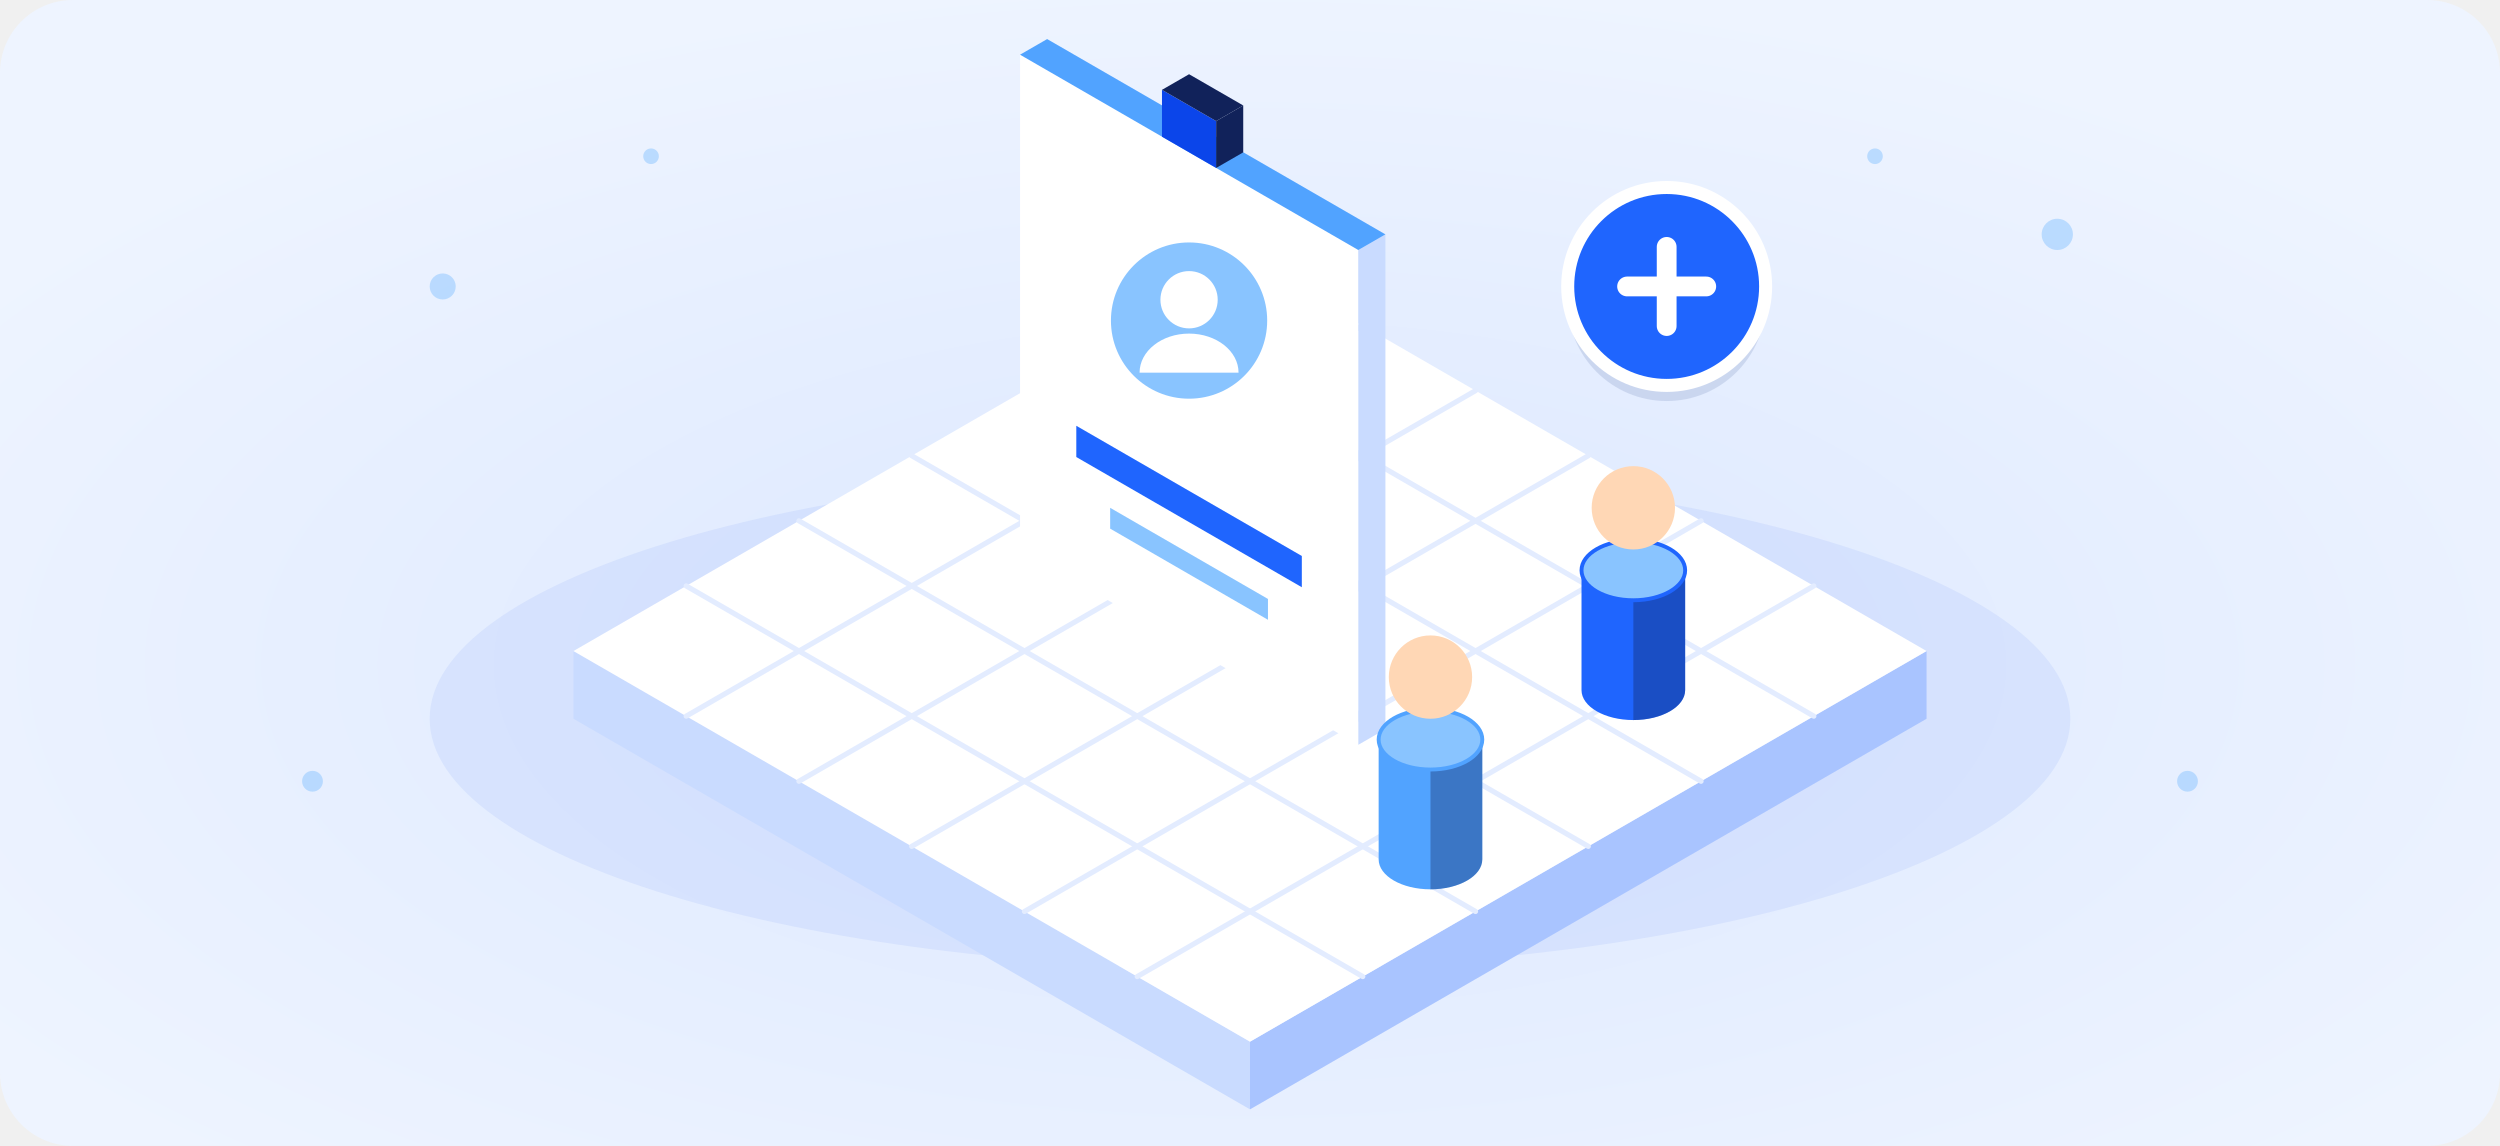
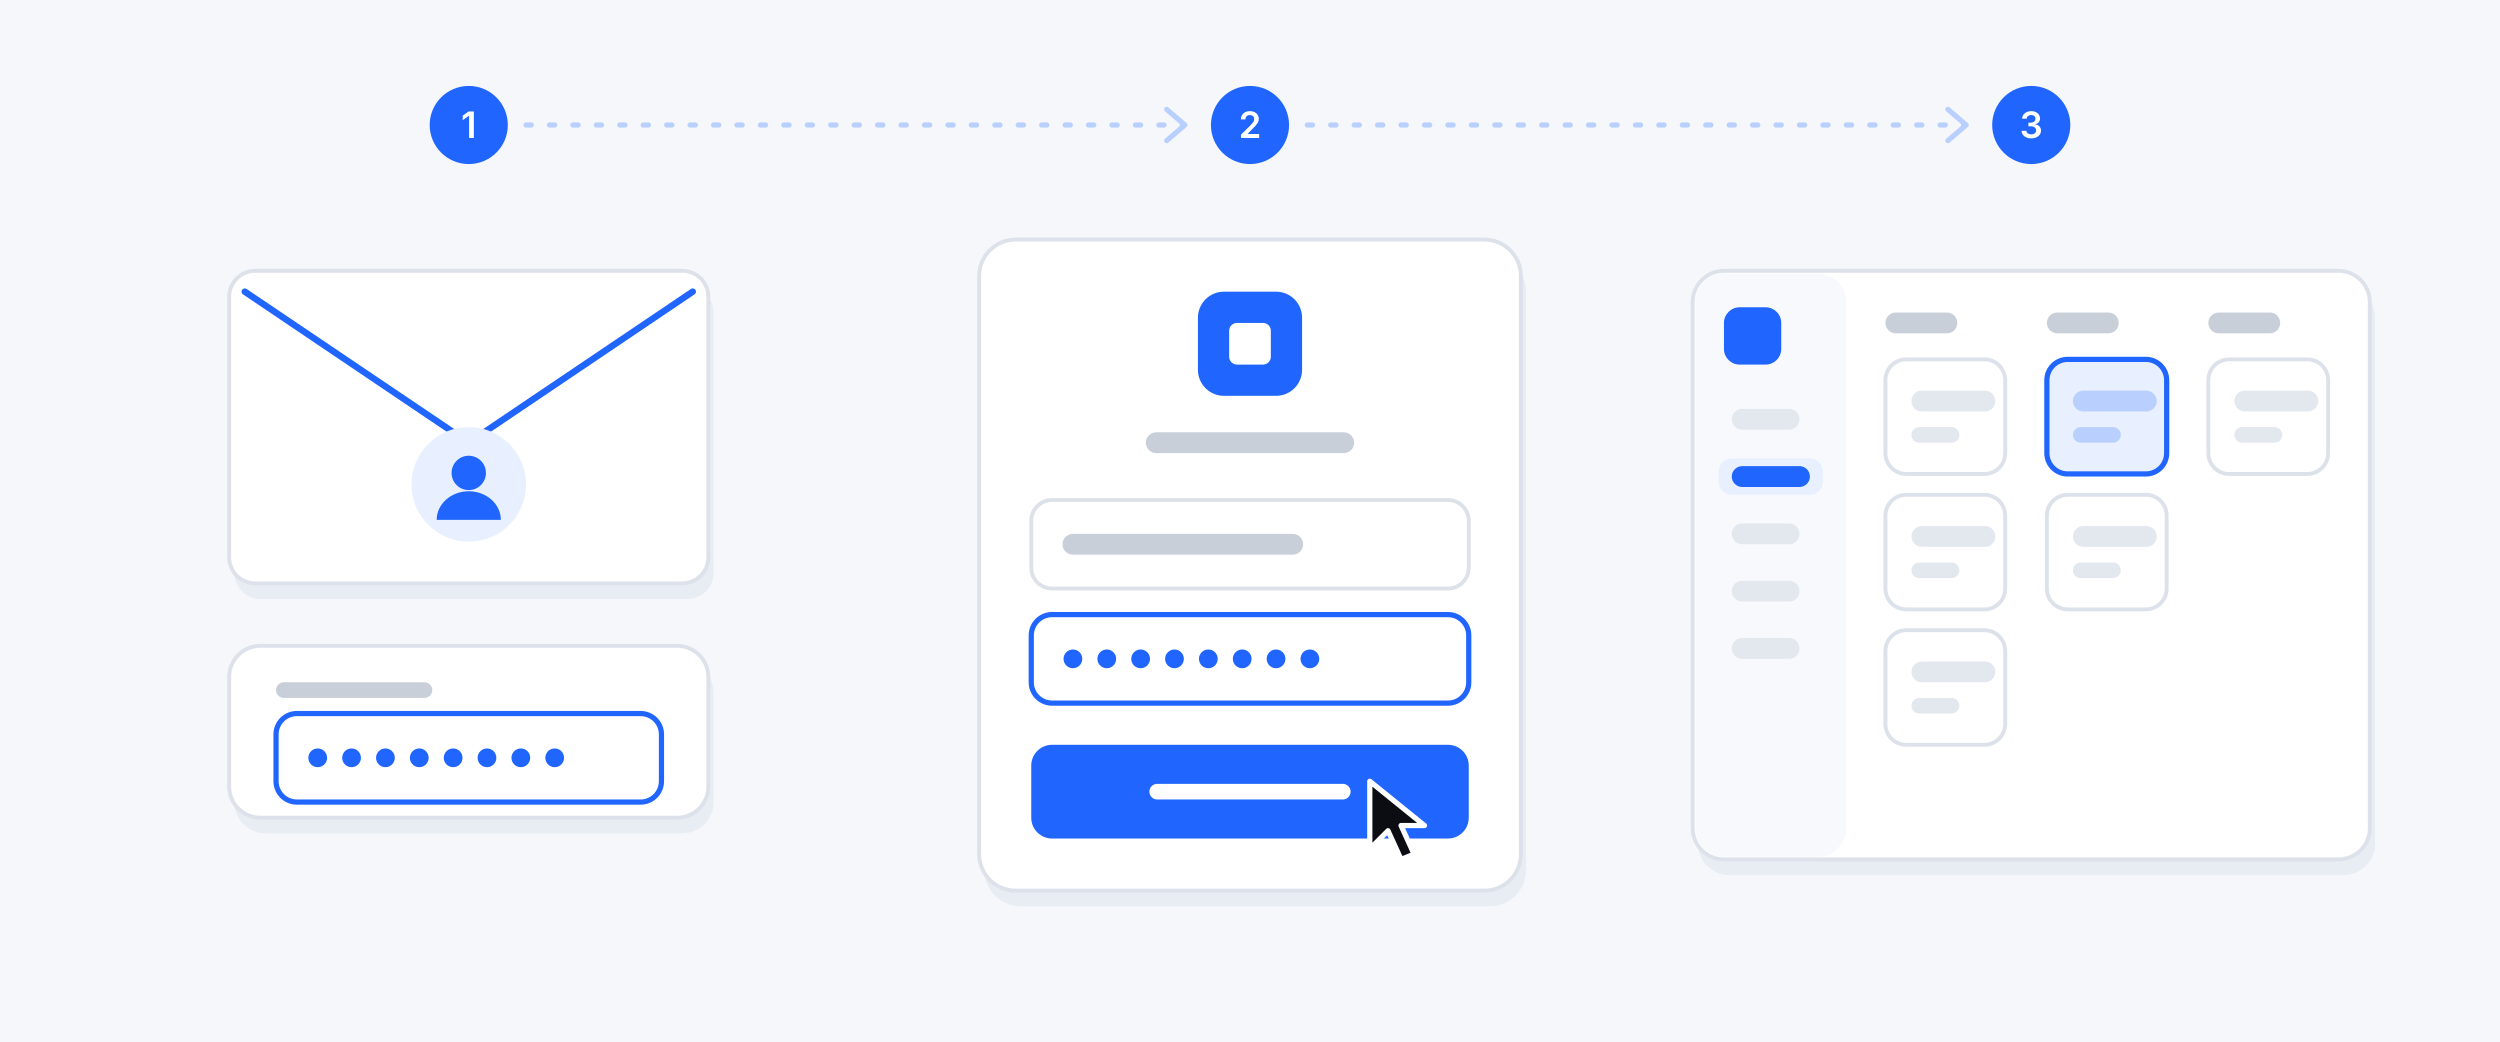
- <svg xmlns="http://www.w3.org/2000/svg" width="960" height="440" viewBox="0 0 960 440">
-   <defs>
-     <radialGradient id="bg" cx="50%" cy="58%" r="60%">
-       <stop offset="0" stop-color="#dbe7ff" />
-       <stop offset="1" stop-color="#eef4ff" />
-     </radialGradient>
-   </defs>
-   <rect width="960" height="440" rx="28" fill="url(#bg)" />
-   <circle cx="170" cy="110" r="5" fill="#89c4ff" opacity="0.5" />
-   <circle cx="790" cy="90" r="6" fill="#89c4ff" opacity="0.5" />
-   <circle cx="840" cy="300" r="4" fill="#89c4ff" opacity="0.5" />
-   <circle cx="120" cy="300" r="4" fill="#89c4ff" opacity="0.5" />
-   <circle cx="720" cy="60" r="3" fill="#89c4ff" opacity="0.5" />
-   <circle cx="250" cy="60" r="3" fill="#89c4ff" opacity="0.5" />
-   <ellipse cx="480" cy="276.0" rx="315.0" ry="96.0" fill="#0b45ea" opacity="0.07" />
-   <polygon points="220.2,250.0 480.0,400.0 480.0,426.0 220.2,276.0" fill="#c9dbff" />
-   <polygon points="739.8,250.0 480.0,400.0 480.0,426.0 739.8,276.0" fill="#a9c4ff" />
-   <polygon points="480.0,100.0 739.8,250.0 480.0,400.0 220.2,250.0" fill="#ffffff" />
-   <line x1="523.3" y1="125.0" x2="263.5" y2="275.0" stroke="#e3ecff" stroke-width="2" stroke-linecap="round" />
-   <line x1="436.7" y1="125.0" x2="696.5" y2="275.0" stroke="#e3ecff" stroke-width="2" stroke-linecap="round" />
-   <line x1="566.6" y1="150.0" x2="306.8" y2="300.0" stroke="#e3ecff" stroke-width="2" stroke-linecap="round" />
-   <line x1="393.4" y1="150.0" x2="653.2" y2="300.0" stroke="#e3ecff" stroke-width="2" stroke-linecap="round" />
-   <line x1="609.9" y1="175.0" x2="350.1" y2="325.0" stroke="#e3ecff" stroke-width="2" stroke-linecap="round" />
-   <line x1="350.1" y1="175.0" x2="609.9" y2="325.0" stroke="#e3ecff" stroke-width="2" stroke-linecap="round" />
-   <line x1="653.2" y1="200.0" x2="393.4" y2="350.0" stroke="#e3ecff" stroke-width="2" stroke-linecap="round" />
-   <line x1="306.8" y1="200.0" x2="566.6" y2="350.0" stroke="#e3ecff" stroke-width="2" stroke-linecap="round" />
-   <line x1="696.5" y1="225.0" x2="436.7" y2="375.0" stroke="#e3ecff" stroke-width="2" stroke-linecap="round" />
-   <line x1="263.5" y1="225.0" x2="523.3" y2="375.0" stroke="#e3ecff" stroke-width="2" stroke-linecap="round" />
-   <polygon points="391.7,21.0 521.6,96.0 521.6,286.0 391.7,211.0" fill="#ffffff" />
-   <polygon points="532.0,90.0 521.6,96.0 521.6,286.0 532.0,280.0" fill="#c9dbff" />
-   <polygon points="402.1,15.0 532.0,90.0 521.6,96.0 391.7,21.0" fill="#51a3ff" />
-   <circle cx="456.6" cy="123.1" r="30" fill="#89c4ff" />
-   <circle cx="456.6" cy="115.1" r="11" fill="#ffffff" />
-   <path d="M437.6,143.1 a19,15 0 0 1 38,0" fill="#ffffff" />
-   <polygon points="413.3,163.5 499.9,213.5 499.9,225.5 413.3,175.5" fill="#1F65FE" />
-   <polygon points="426.3,195.0 486.9,230.0 486.9,238.0 426.3,203.0" fill="#89c4ff" />
-   <polygon points="446.2,34.5 467.0,46.5 467.0,64.5 446.2,52.5" fill="#0b45ea" />
-   <polygon points="477.4,40.5 467.0,46.5 467.0,64.5 477.4,58.5" fill="#11225a" />
-   <polygon points="456.6,28.5 477.4,40.5 467.0,46.5 446.2,34.5" fill="#11225a" />
-   <path d="M607.3,265.0 A19.9,11.5 0 0 0 647.1,265.0 L647.1,219.0 L607.3,219.0 Z" fill="#1F65FE" />
-   <path d="M627.2,276.5 A19.9,11.5 0 0 0 647.1,265.0 L647.1,219.0 L627.2,219.0 Z" fill="#11225a" opacity="0.35" />
-   <ellipse cx="627.2" cy="219.0" rx="19.9" ry="11.5" fill="#89c4ff" stroke="#1F65FE" stroke-width="1.5" />
-   <circle cx="627.2" cy="195.0" r="16" fill="#ffd7b5" />
-   <path d="M529.4,330.0 A19.9,11.5 0 0 0 569.2,330.0 L569.2,284.0 L529.4,284.0 Z" fill="#51a3ff" />
-   <path d="M549.3,341.5 A19.9,11.5 0 0 0 569.2,330.0 L569.2,284.0 L549.3,284.0 Z" fill="#11225a" opacity="0.35" />
-   <ellipse cx="549.3" cy="284.0" rx="19.9" ry="11.5" fill="#89c4ff" stroke="#51a3ff" stroke-width="1.5" />
-   <circle cx="549.3" cy="260.0" r="16" fill="#ffd7b5" />
-   <circle cx="640" cy="116" r="38" fill="#0b2a7a" opacity="0.12" />
-   <circle cx="640" cy="110" r="38" fill="#1F65FE" stroke="#ffffff" stroke-width="5" />
-   <path d="M624.8,110 H655.2 M640,94.8 V125.2" stroke="#ffffff" stroke-width="7.6" stroke-linecap="round" />
+ <svg xmlns="http://www.w3.org/2000/svg" width="960" height="400" viewBox="0 0 960 400">
+   <rect width="960" height="400" fill="#f5f7fb" />
+   <path d="M202,48 L454,48" fill="none" stroke="#b9d0ff" stroke-width="2" stroke-linecap="round" stroke-linejoin="round" stroke-dasharray="2 7" />
+   <path d="M448,42 L455,48 L448,54" fill="none" stroke="#b9d0ff" stroke-width="2" stroke-linecap="round" stroke-linejoin="round" />
+   <path d="M502,48 L754,48" fill="none" stroke="#b9d0ff" stroke-width="2" stroke-linecap="round" stroke-linejoin="round" stroke-dasharray="2 7" />
+   <path d="M748,42 L755,48 L748,54" fill="none" stroke="#b9d0ff" stroke-width="2" stroke-linecap="round" stroke-linejoin="round" />
+   <circle cx="180" cy="48" r="15" fill="#1F65FE" />
+   <text x="180" y="53" text-anchor="middle" font-family="Inter,Arial,Helvetica,sans-serif" font-size="14" font-weight="600" fill="#ffffff">1</text>
+   <circle cx="480" cy="48" r="15" fill="#1F65FE" />
+   <text x="480" y="53" text-anchor="middle" font-family="Inter,Arial,Helvetica,sans-serif" font-size="14" font-weight="600" fill="#ffffff">2</text>
+   <circle cx="780" cy="48" r="15" fill="#1F65FE" />
+   <text x="780" y="53" text-anchor="middle" font-family="Inter,Arial,Helvetica,sans-serif" font-size="14" font-weight="600" fill="#ffffff">3</text>
+   <rect x="90" y="110" width="184" height="120" rx="10" fill="#e8ecf3" />
+   <rect x="88" y="104" width="184" height="120" rx="10" fill="#ffffff" stroke="#dde2ea" stroke-width="1.5" />
+   <path d="M94,112 L180,170 L266,112" fill="none" stroke="#1F65FE" stroke-width="2.5" stroke-linecap="round" stroke-linejoin="round" />
+   <circle cx="180" cy="186" r="22" fill="#e8f0ff" />
+   <circle cx="180" cy="181.6" r="6.6" fill="#1F65FE" />
+   <path d="M167.68,199.64 A12.32,11 0 0 1 192.32,199.64 Z" fill="#1F65FE" />
+   <rect x="90" y="254" width="184" height="66" rx="12" fill="#e8ecf3" />
+   <rect x="88" y="248" width="184" height="66" rx="12" fill="#ffffff" stroke="#dde2ea" stroke-width="1.5" />
+   <rect x="106" y="262" width="60" height="6" rx="3" fill="#c9cfd9" />
+   <rect x="106" y="274" width="148" height="34" rx="8" fill="#ffffff" stroke="#1F65FE" stroke-width="2" />
+   <circle cx="122" cy="291" r="3.6" fill="#1F65FE" />
+   <circle cx="135" cy="291" r="3.6" fill="#1F65FE" />
+   <circle cx="148" cy="291" r="3.6" fill="#1F65FE" />
+   <circle cx="161" cy="291" r="3.6" fill="#1F65FE" />
+   <circle cx="174" cy="291" r="3.6" fill="#1F65FE" />
+   <circle cx="187" cy="291" r="3.6" fill="#1F65FE" />
+   <circle cx="200" cy="291" r="3.6" fill="#1F65FE" />
+   <circle cx="213" cy="291" r="3.6" fill="#1F65FE" />
+   <rect x="378" y="98" width="208" height="250" rx="14" fill="#e8ecf3" />
+   <rect x="376" y="92" width="208" height="250" rx="14" fill="#ffffff" stroke="#dde2ea" stroke-width="1.5" />
+   <rect x="460" y="112" width="40" height="40" rx="10" fill="#1F65FE" />
+   <rect x="472" y="124" width="16" height="16" rx="3" fill="#ffffff" />
+   <rect x="440" y="166" width="80" height="8" rx="4" fill="#c9cfd9" />
+   <rect x="396" y="192" width="168" height="34" rx="8" fill="#ffffff" stroke="#dde2ea" stroke-width="1.5" />
+   <rect x="408" y="205" width="92.4" height="8" rx="4" fill="#c9cfd9" />
+   <rect x="396" y="236" width="168" height="34" rx="8" fill="#ffffff" stroke="#1F65FE" stroke-width="2" />
+   <circle cx="412" cy="253" r="3.6" fill="#1F65FE" />
+   <circle cx="425" cy="253" r="3.6" fill="#1F65FE" />
+   <circle cx="438" cy="253" r="3.6" fill="#1F65FE" />
+   <circle cx="451" cy="253" r="3.6" fill="#1F65FE" />
+   <circle cx="464" cy="253" r="3.6" fill="#1F65FE" />
+   <circle cx="477" cy="253" r="3.6" fill="#1F65FE" />
+   <circle cx="490" cy="253" r="3.6" fill="#1F65FE" />
+   <circle cx="503" cy="253" r="3.6" fill="#1F65FE" />
+   <rect x="396" y="286" width="168" height="36" rx="8" fill="#1F65FE" />
+   <rect x="441.36" y="301" width="77.28" height="6" rx="3" fill="#ffffff" />
+   <path d="M526,300 L526,326 L533,319 L538,330 L543,328 L538,317 L547,317 Z" fill="#0b0d12" stroke="#ffffff" stroke-width="2" stroke-linejoin="round" />
+   <rect x="652" y="110" width="260" height="226" rx="12" fill="#e8ecf3" />
+   <rect x="650" y="104" width="260" height="226" rx="12" fill="#ffffff" stroke="#dde2ea" stroke-width="1.5" />
+   <rect x="651" y="105" width="58" height="224" rx="11" fill="#f8f9fc" />
+   <rect x="662" y="118" width="22" height="22" rx="6" fill="#1F65FE" />
+   <rect x="660" y="154" width="40" height="14" rx="5" fill="none" />
+   <rect x="665" y="157" width="26" height="8" rx="4" fill="#e3e7ee" />
+   <rect x="660" y="176" width="40" height="14" rx="5" fill="#e8f0ff" />
+   <rect x="665" y="179" width="30" height="8" rx="4" fill="#1F65FE" />
+   <rect x="660" y="198" width="40" height="14" rx="5" fill="none" />
+   <rect x="665" y="201" width="26" height="8" rx="4" fill="#e3e7ee" />
+   <rect x="660" y="220" width="40" height="14" rx="5" fill="none" />
+   <rect x="665" y="223" width="26" height="8" rx="4" fill="#e3e7ee" />
+   <rect x="660" y="242" width="40" height="14" rx="5" fill="none" />
+   <rect x="665" y="245" width="26" height="8" rx="4" fill="#e3e7ee" />
+   <rect x="724" y="120" width="27.6" height="8" rx="4" fill="#c9cfd9" />
+   <rect x="724" y="138" width="46" height="44" rx="8" fill="#ffffff" stroke="#dde2ea" stroke-width="1.5" />
+   <rect x="734" y="150" width="32.2" height="8" rx="4" fill="#e3e7ee" />
+   <rect x="734" y="164" width="18.4" height="6" rx="3" fill="#e3e7ee" />
+   <rect x="724" y="190" width="46" height="44" rx="8" fill="#ffffff" stroke="#dde2ea" stroke-width="1.5" />
+   <rect x="734" y="202" width="32.2" height="8" rx="4" fill="#e3e7ee" />
+   <rect x="734" y="216" width="18.4" height="6" rx="3" fill="#e3e7ee" />
+   <rect x="724" y="242" width="46" height="44" rx="8" fill="#ffffff" stroke="#dde2ea" stroke-width="1.5" />
+   <rect x="734" y="254" width="32.2" height="8" rx="4" fill="#e3e7ee" />
+   <rect x="734" y="268" width="18.4" height="6" rx="3" fill="#e3e7ee" />
+   <rect x="786" y="120" width="27.6" height="8" rx="4" fill="#c9cfd9" />
+   <rect x="786" y="138" width="46" height="44" rx="8" fill="#e8f0ff" stroke="#1F65FE" stroke-width="2" />
+   <rect x="796" y="150" width="32.2" height="8" rx="4" fill="#b9d0ff" />
+   <rect x="796" y="164" width="18.4" height="6" rx="3" fill="#b9d0ff" />
+   <rect x="786" y="190" width="46" height="44" rx="8" fill="#ffffff" stroke="#dde2ea" stroke-width="1.5" />
+   <rect x="796" y="202" width="32.2" height="8" rx="4" fill="#e3e7ee" />
+   <rect x="796" y="216" width="18.4" height="6" rx="3" fill="#e3e7ee" />
+   <rect x="848" y="120" width="27.6" height="8" rx="4" fill="#c9cfd9" />
+   <rect x="848" y="138" width="46" height="44" rx="8" fill="#ffffff" stroke="#dde2ea" stroke-width="1.5" />
+   <rect x="858" y="150" width="32.2" height="8" rx="4" fill="#e3e7ee" />
+   <rect x="858" y="164" width="18.4" height="6" rx="3" fill="#e3e7ee" />
</svg>
